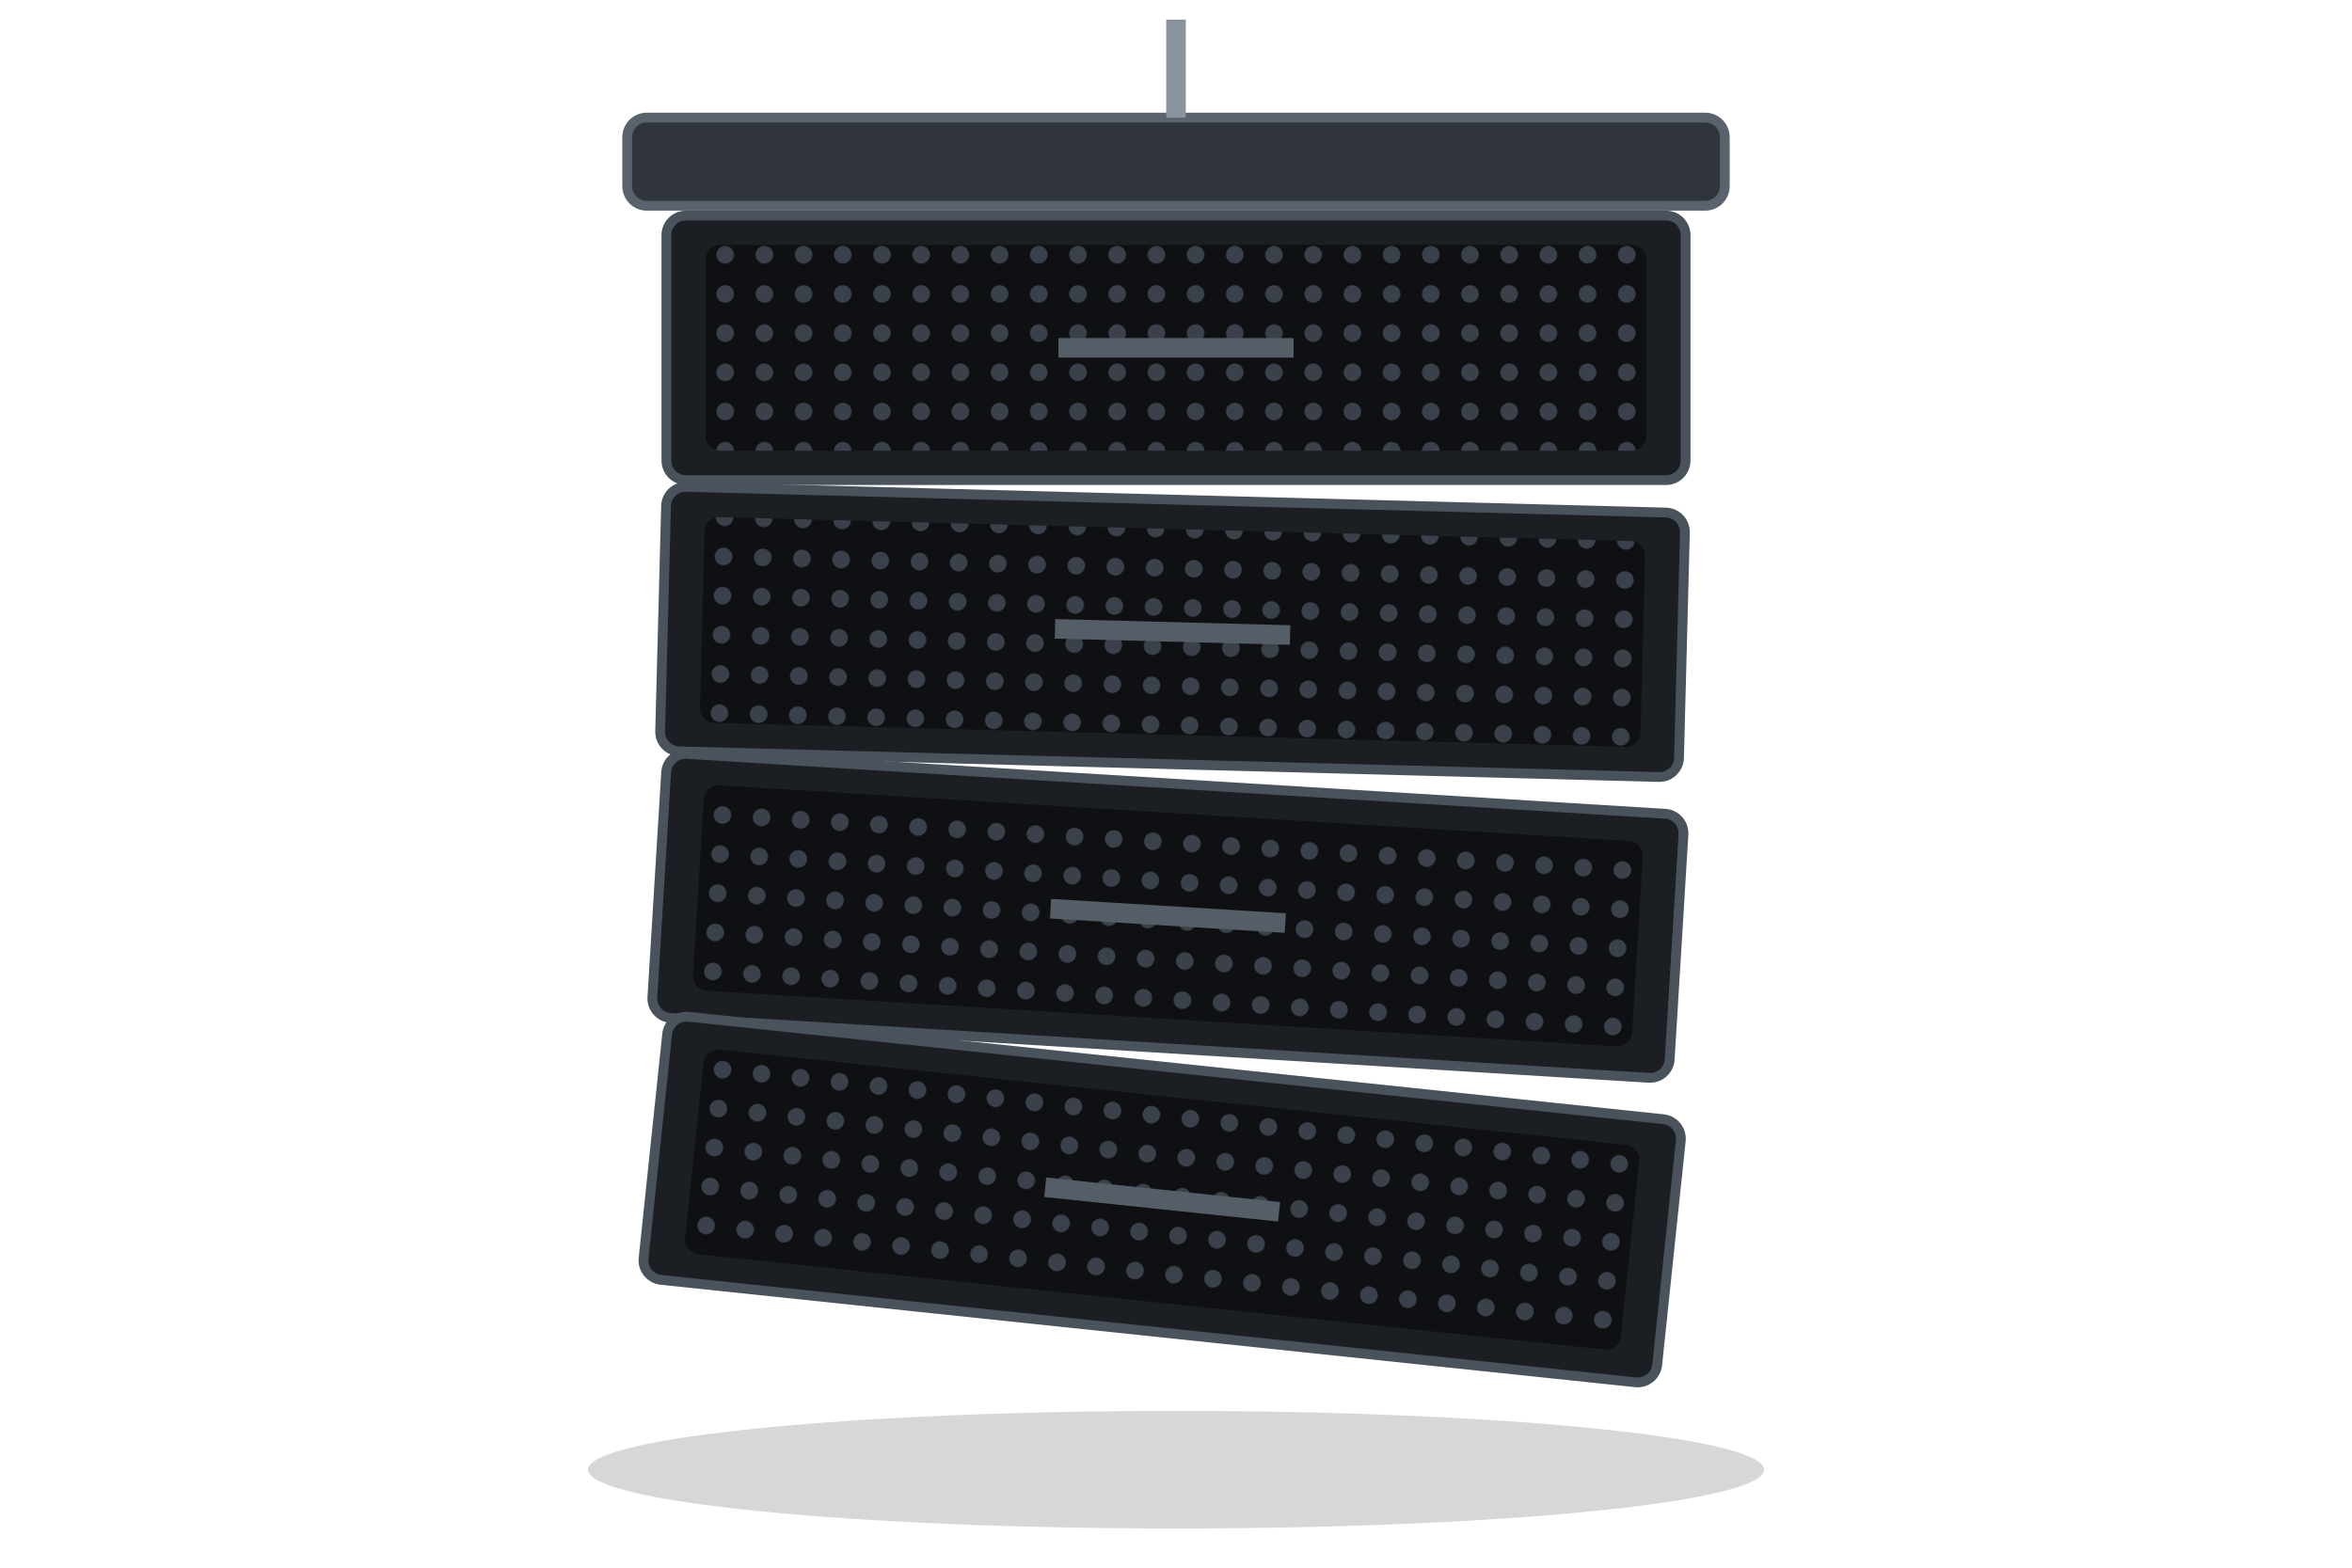
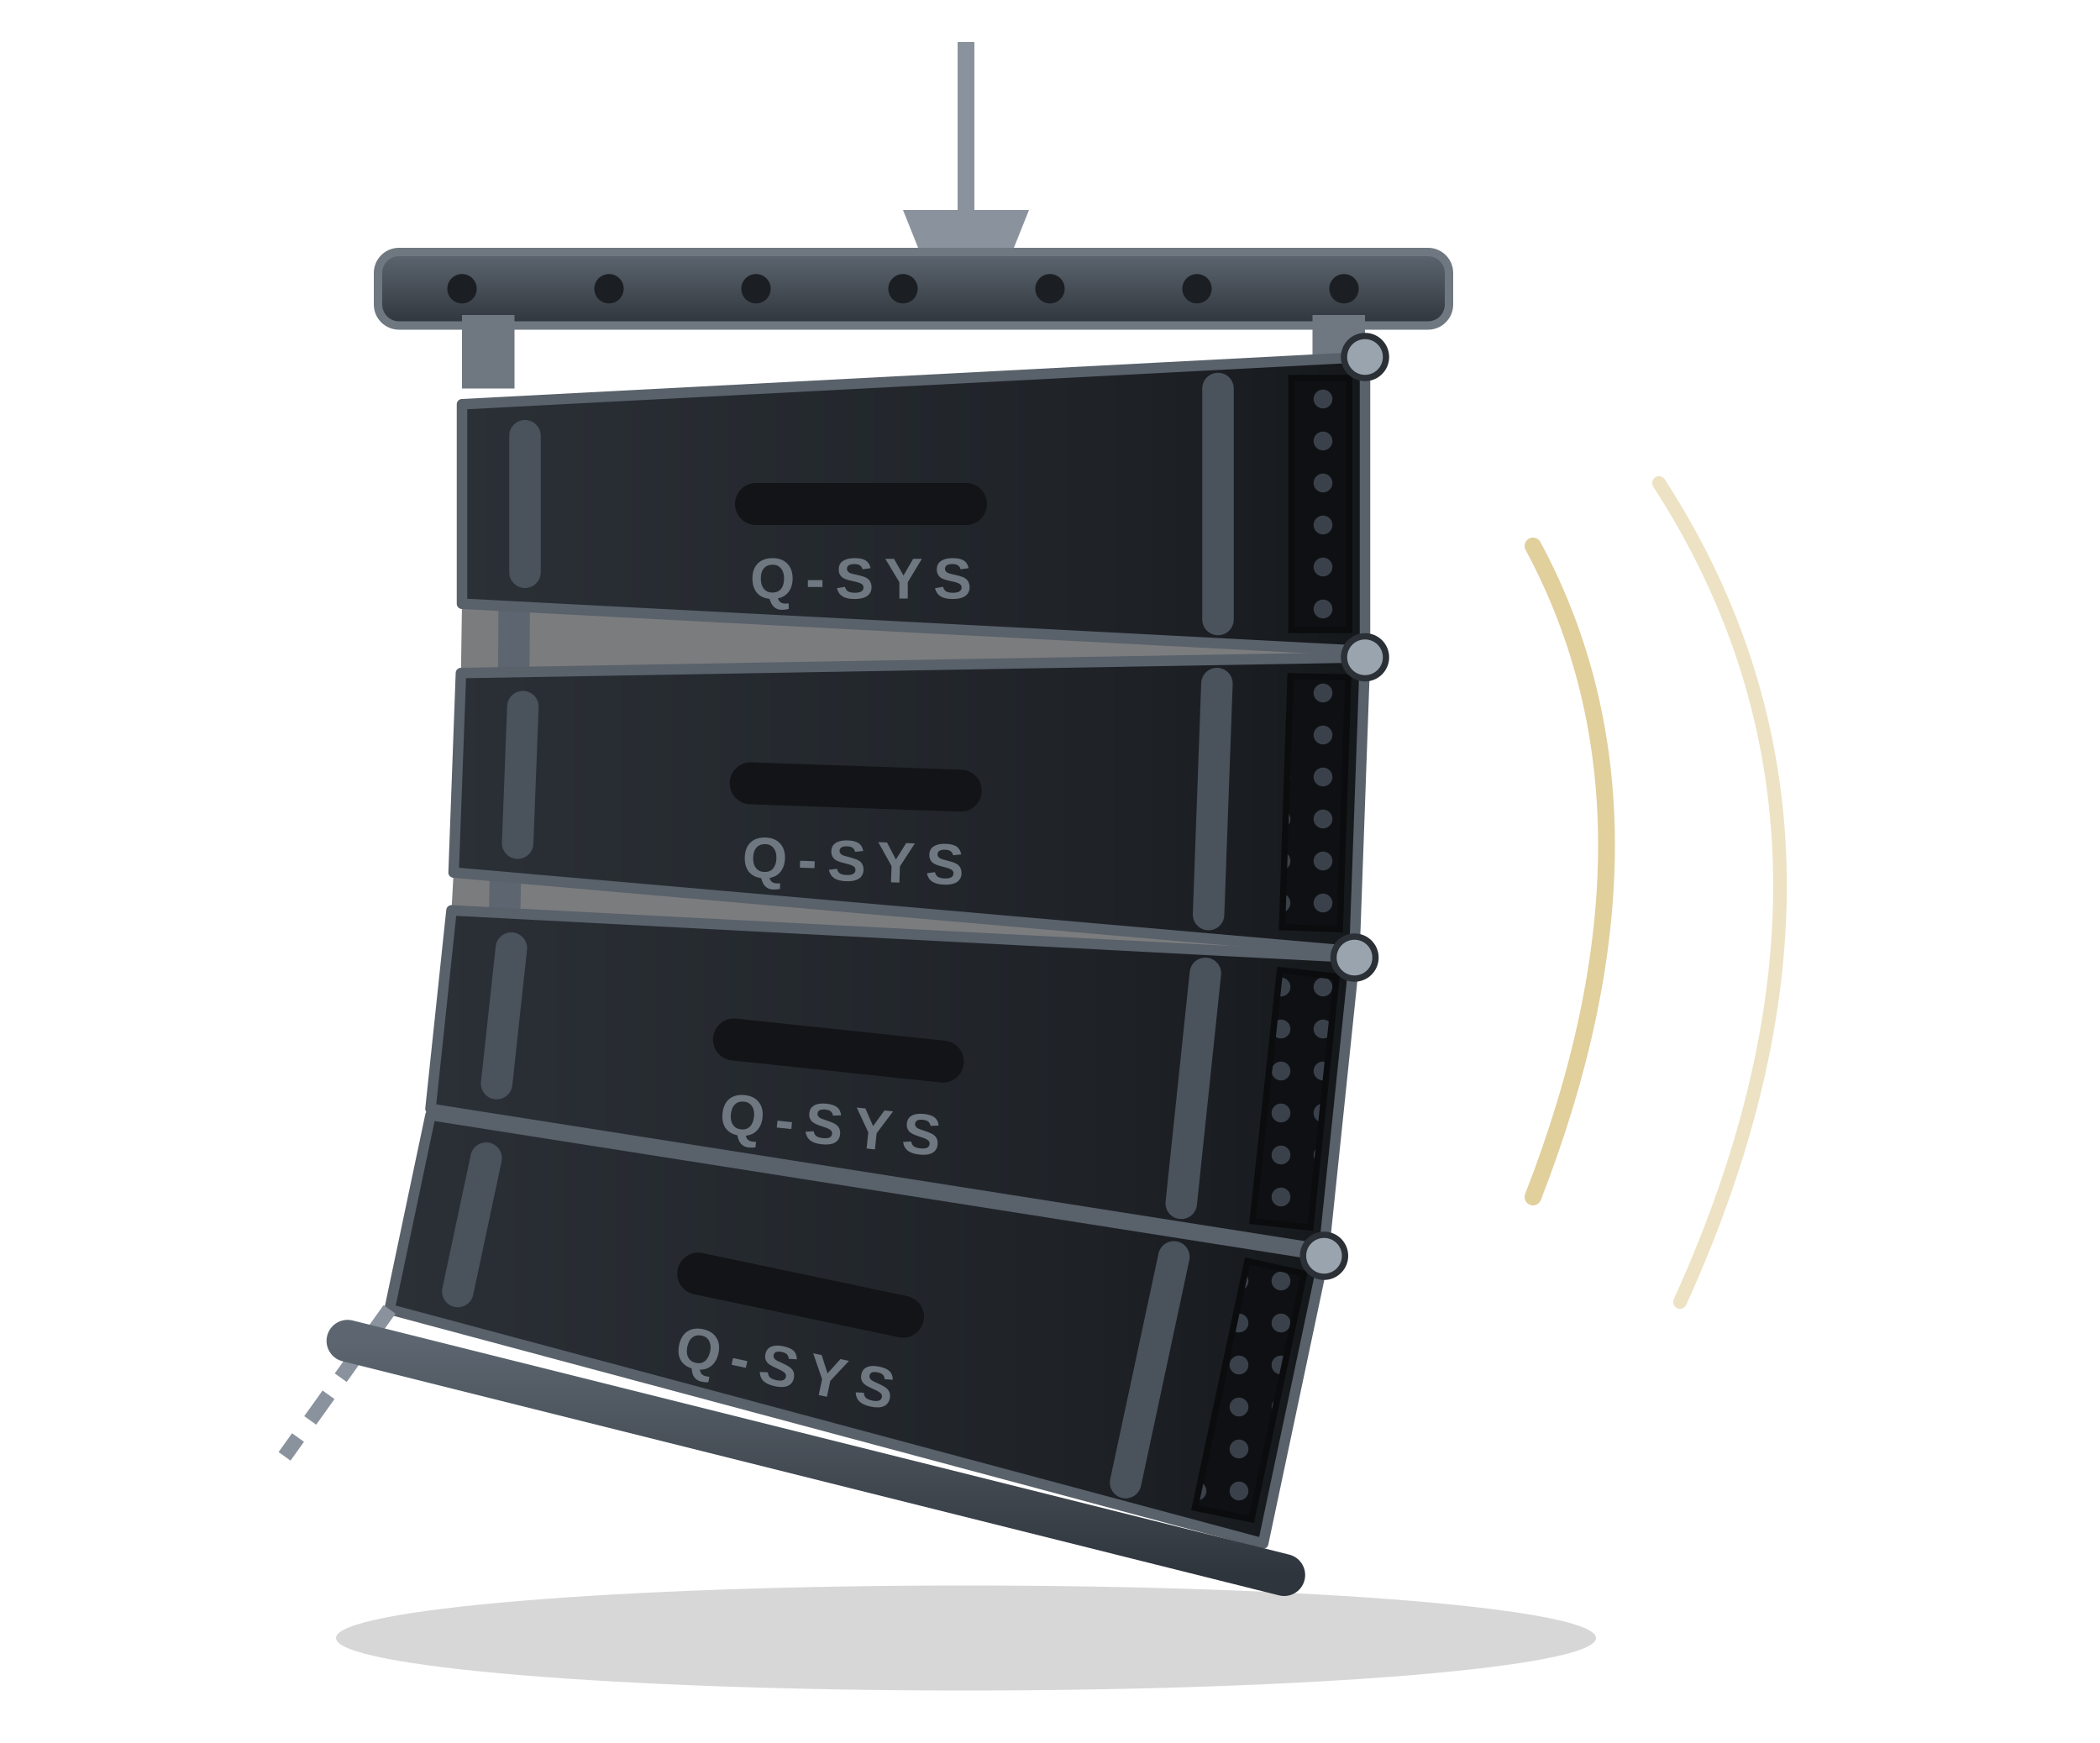
- <svg xmlns="http://www.w3.org/2000/svg" viewBox="0 0 240 160" width="480" height="320">
+ <svg xmlns="http://www.w3.org/2000/svg" viewBox="20 0 200 166" width="400" height="332">
  <defs>
+     <linearGradient id="cab" x1="0" y1="0" x2="1" y2="0">
+       <stop offset="0" stop-color="#2b3036" />
+       <stop offset=".75" stop-color="#1e2227" />
+       <stop offset="1" stop-color="#15181b" />
+     </linearGradient>
+     <linearGradient id="frm" x1="0" y1="0" x2="0" y2="1">
+       <stop offset="0" stop-color="#5d6670" />
+       <stop offset="1" stop-color="#2f353c" />
+     </linearGradient>
    <pattern id="g" width="4" height="4" patternUnits="userSpaceOnUse">
      <rect width="4" height="4" fill="#0e1013" />
      <circle cx="2" cy="2" r=".9" fill="#3a414a" />
    </pattern>
    <linearGradient id="sh" x1="0" y1="0" x2="0" y2="1">
      <stop offset="0" stop-color="#fff" stop-opacity=".14" />
      <stop offset="1" stop-color="#fff" stop-opacity="0" />
    </linearGradient>
  </defs>
-   <ellipse cx="120" cy="150" rx="60" ry="6" fill="#000" opacity=".16" />
-   <rect x="64" y="12" width="112" height="9" rx="2" fill="#30353c" stroke="#5a636d" />
-   <line x1="120" y1="2" x2="120" y2="12" stroke="#8a939d" stroke-width="2" />
-   <g transform="rotate(0 120.0 22)">
-     <rect x="68" y="22" width="104" height="27" rx="2" fill="#1b1e22" stroke="#4a525c" />
-     <rect x="72" y="25" width="96" height="21" rx="1.5" fill="url(#g)" />
-     <rect x="108.0" y="34.5" width="24" height="2" fill="#555d66" />
-   </g>
-   <g transform="rotate(1.5 120.0 51)">
-     <rect x="68" y="51" width="104" height="27" rx="2" fill="#1b1e22" stroke="#4a525c" />
-     <rect x="72" y="54" width="96" height="21" rx="1.5" fill="url(#g)" />
-     <rect x="108.0" y="63.5" width="24" height="2" fill="#555d66" />
-   </g>
-   <g transform="rotate(3.5 120.0 80)">
-     <rect x="68" y="80" width="104" height="27" rx="2" fill="#1b1e22" stroke="#4a525c" />
-     <rect x="72" y="83" width="96" height="21" rx="1.5" fill="url(#g)" />
-     <rect x="108.0" y="92.5" width="24" height="2" fill="#555d66" />
-   </g>
-   <g transform="rotate(6 120.0 109)">
-     <rect x="68" y="109" width="104" height="27" rx="2" fill="#1b1e22" stroke="#4a525c" />
-     <rect x="72" y="112" width="96" height="21" rx="1.5" fill="url(#g)" />
-     <rect x="108.0" y="121.5" width="24" height="2" fill="#555d66" />
+   <ellipse cx="112" cy="156" rx="60" ry="5" fill="#000" opacity=".16" />
+   <line x1="112" y1="4" x2="112" y2="20" stroke="#8a939d" stroke-width="1.6" />
+   <path d="M106 20 h12 l-2 5 h-8z" fill="#8a939d" />
+   <rect x="56" y="24" width="102" height="7" rx="2" fill="url(#frm)" stroke="#6f7881" stroke-width=".8" />
+   <circle cx="64" cy="27.5" r="1.4" fill="#1b1e22" />
+   <circle cx="78" cy="27.5" r="1.4" fill="#1b1e22" />
+   <circle cx="92" cy="27.5" r="1.4" fill="#1b1e22" />
+   <circle cx="106" cy="27.5" r="1.4" fill="#1b1e22" />
+   <circle cx="120" cy="27.5" r="1.4" fill="#1b1e22" />
+   <circle cx="134" cy="27.5" r="1.4" fill="#1b1e22" />
+   <circle cx="148" cy="27.5" r="1.4" fill="#1b1e22" />
+   <rect x="145" y="30" width="5" height="7" fill="#6f7881" />
+   <rect x="64" y="30" width="5" height="7" fill="#6f7881" />
+   <polygon points="150.0,62.0 64.0,57.5 63.9,64.1 150.0,62.6" fill="#0e1013" opacity=".55" />
+   <line x1="69.0" y1="54.5" x2="68.9" y2="67.1" stroke="#5d6670" stroke-width="3" stroke-linecap="round" />
+   <polygon points="149.0,90.6 63.2,83.1 63.0,86.7 149.0,91.2" fill="#0e1013" opacity=".55" />
+   <line x1="68.2" y1="80.1" x2="68.0" y2="89.7" stroke="#5d6670" stroke-width="3" stroke-linecap="round" />
+   <polygon points="146.1,119.0 61.0,105.6 61.0,106.2 146.1,119.6" fill="#0e1013" opacity=".55" />
+   <line x1="66.0" y1="102.6" x2="66.0" y2="109.2" stroke="#5d6670" stroke-width="3" stroke-linecap="round" />
+   <polygon points="150.0,34.0 150.0,62.0 64.0,57.5 64.0,38.5" fill="url(#cab)" stroke="#59616b" stroke-width="1" stroke-linejoin="round" />
+   <polygon points="143.0,36.0 148.5,36.0 148.5,60.0 143.0,60.0" fill="url(#g)" stroke="#0b0c0e" stroke-width=".6" />
+   <line x1="136.0" y1="37.0" x2="136.0" y2="59.0" stroke="#4a525c" stroke-width="3" stroke-linecap="round" />
+   <line x1="70.0" y1="41.5" x2="70.0" y2="54.5" stroke="#4a525c" stroke-width="3" stroke-linecap="round" />
+   <line x1="92.0" y1="48.0" x2="112.0" y2="48.0" stroke="#121417" stroke-width="4" stroke-linecap="round" />
+   <text x="102.0" y="57.0" transform="rotate(0 102.0 57.0)" text-anchor="middle" font-family="Segoe UI,Arial" font-weight="700" font-size="5.5" fill="#6f7881" letter-spacing="1">Q-SYS</text>
+   <circle cx="150.0" cy="34.0" r="2" fill="#9aa4ae" stroke="#2b3036" stroke-width=".6" />
+   <polygon points="150.0,62.6 149.0,90.6 63.2,83.1 63.9,64.1" fill="url(#cab)" stroke="#59616b" stroke-width="1" stroke-linejoin="round" />
+   <polygon points="142.9,64.4 148.4,64.5 147.6,88.5 142.1,88.3" fill="url(#g)" stroke="#0b0c0e" stroke-width=".6" />
+   <line x1="135.9" y1="65.1" x2="135.1" y2="87.1" stroke="#4a525c" stroke-width="3" stroke-linecap="round" />
+   <line x1="69.8" y1="67.3" x2="69.3" y2="80.3" stroke="#4a525c" stroke-width="3" stroke-linecap="round" />
+   <line x1="91.5" y1="74.6" x2="111.5" y2="75.3" stroke="#121417" stroke-width="4" stroke-linecap="round" />
+   <text x="101.2" y="83.9" transform="rotate(2 101.2 83.9)" text-anchor="middle" font-family="Segoe UI,Arial" font-weight="700" font-size="5.5" fill="#6f7881" letter-spacing="1">Q-SYS</text>
+   <circle cx="150.0" cy="62.6" r="2" fill="#9aa4ae" stroke="#2b3036" stroke-width=".6" />
+   <polygon points="149.0,91.2 146.1,119.0 61.0,105.6 63.0,86.7" fill="url(#cab)" stroke="#59616b" stroke-width="1" stroke-linejoin="round" />
+   <polygon points="141.9,92.4 147.3,93.0 144.8,116.9 139.3,116.3" fill="url(#g)" stroke="#0b0c0e" stroke-width=".6" />
+   <line x1="134.8" y1="92.7" x2="132.5" y2="114.6" stroke="#4a525c" stroke-width="3" stroke-linecap="round" />
+   <line x1="68.7" y1="90.3" x2="67.3" y2="103.2" stroke="#4a525c" stroke-width="3" stroke-linecap="round" />
+   <line x1="89.9" y1="99.0" x2="109.8" y2="101.1" stroke="#121417" stroke-width="4" stroke-linecap="round" />
+   <text x="98.9" y="109.0" transform="rotate(6 98.9 109.0)" text-anchor="middle" font-family="Segoe UI,Arial" font-weight="700" font-size="5.5" fill="#6f7881" letter-spacing="1">Q-SYS</text>
+   <circle cx="149.0" cy="91.2" r="2" fill="#9aa4ae" stroke="#2b3036" stroke-width=".6" />
+   <polygon points="146.1,119.6 140.3,147.0 57.1,124.7 61.0,106.2" fill="url(#cab)" stroke="#59616b" stroke-width="1" stroke-linejoin="round" />
+   <polygon points="138.8,120.1 144.2,121.3 139.2,144.7 133.8,143.6" fill="url(#g)" stroke="#0b0c0e" stroke-width=".6" />
+   <line x1="131.8" y1="119.7" x2="127.2" y2="141.2" stroke="#4a525c" stroke-width="3" stroke-linecap="round" />
+   <line x1="66.3" y1="110.3" x2="63.6" y2="123.0" stroke="#4a525c" stroke-width="3" stroke-linecap="round" />
+   <line x1="86.5" y1="121.3" x2="106.0" y2="125.4" stroke="#121417" stroke-width="4" stroke-linecap="round" />
+   <text x="94.4" y="132.1" transform="rotate(12 94.4 132.1)" text-anchor="middle" font-family="Segoe UI,Arial" font-weight="700" font-size="5.5" fill="#6f7881" letter-spacing="1">Q-SYS</text>
+   <circle cx="146.1" cy="119.6" r="2" fill="#9aa4ae" stroke="#2b3036" stroke-width=".6" />
+   <line x1="57.1" y1="124.7" x2="47.1" y2="138.7" stroke="#8a939d" stroke-width="1.4" stroke-dasharray="3 2" />
+   <line x1="53.1" y1="127.7" x2="142.3" y2="150.0" stroke="url(#frm)" stroke-width="4" stroke-linecap="round" />
+   <g fill="none" stroke="#c8a84b" stroke-linecap="round" opacity=".55">
+     <path d="M166 52 q14 26 0 62" stroke-width="1.6" />
+     <path d="M178 46 q22 34 2 78" stroke-width="1.3" opacity=".6" />
  </g>
</svg>
